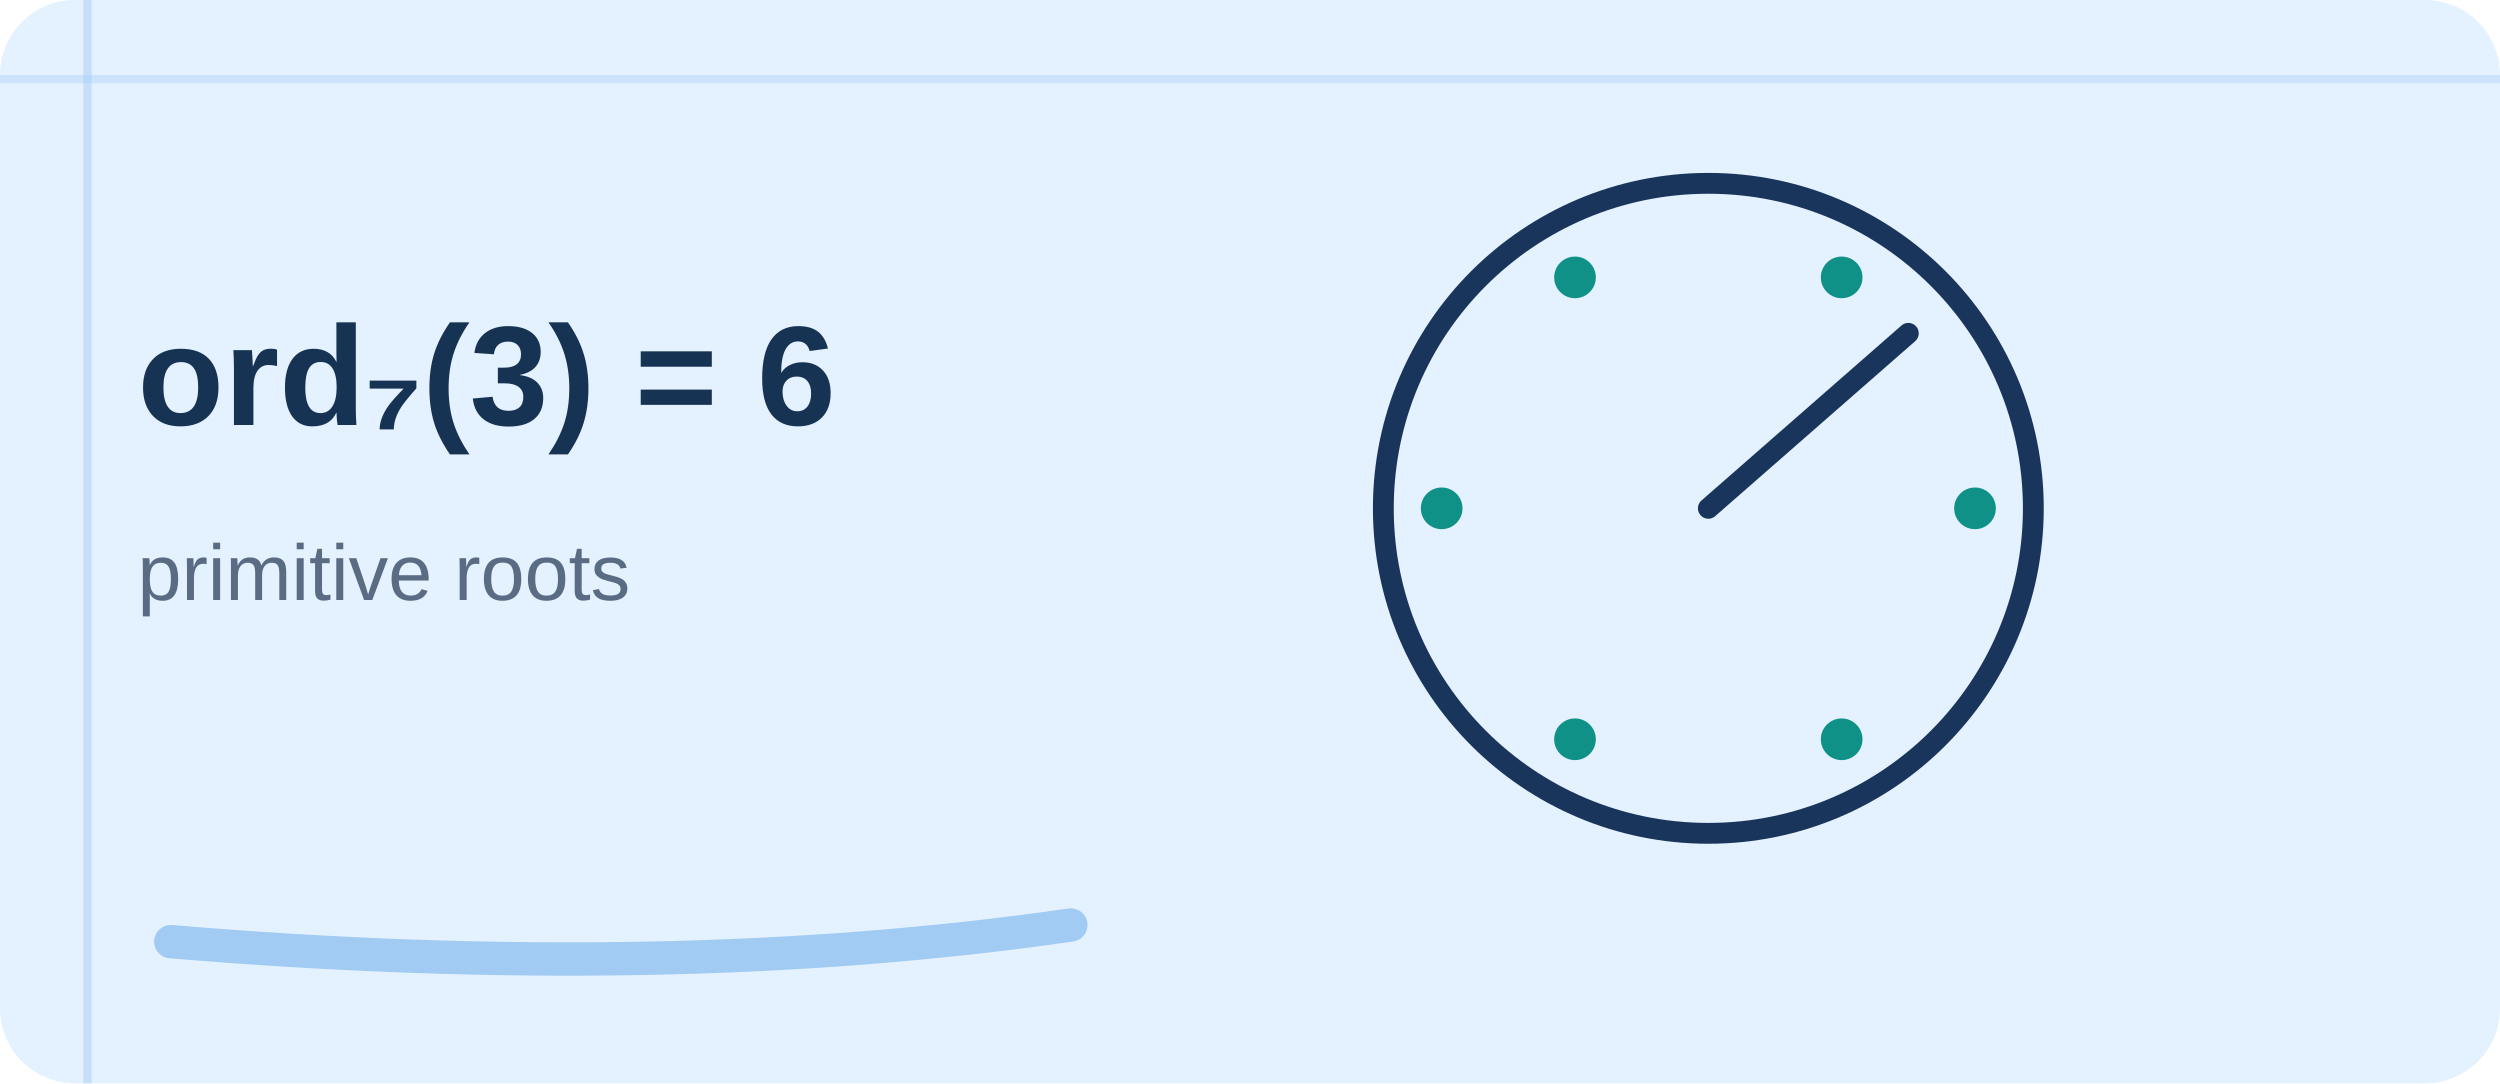
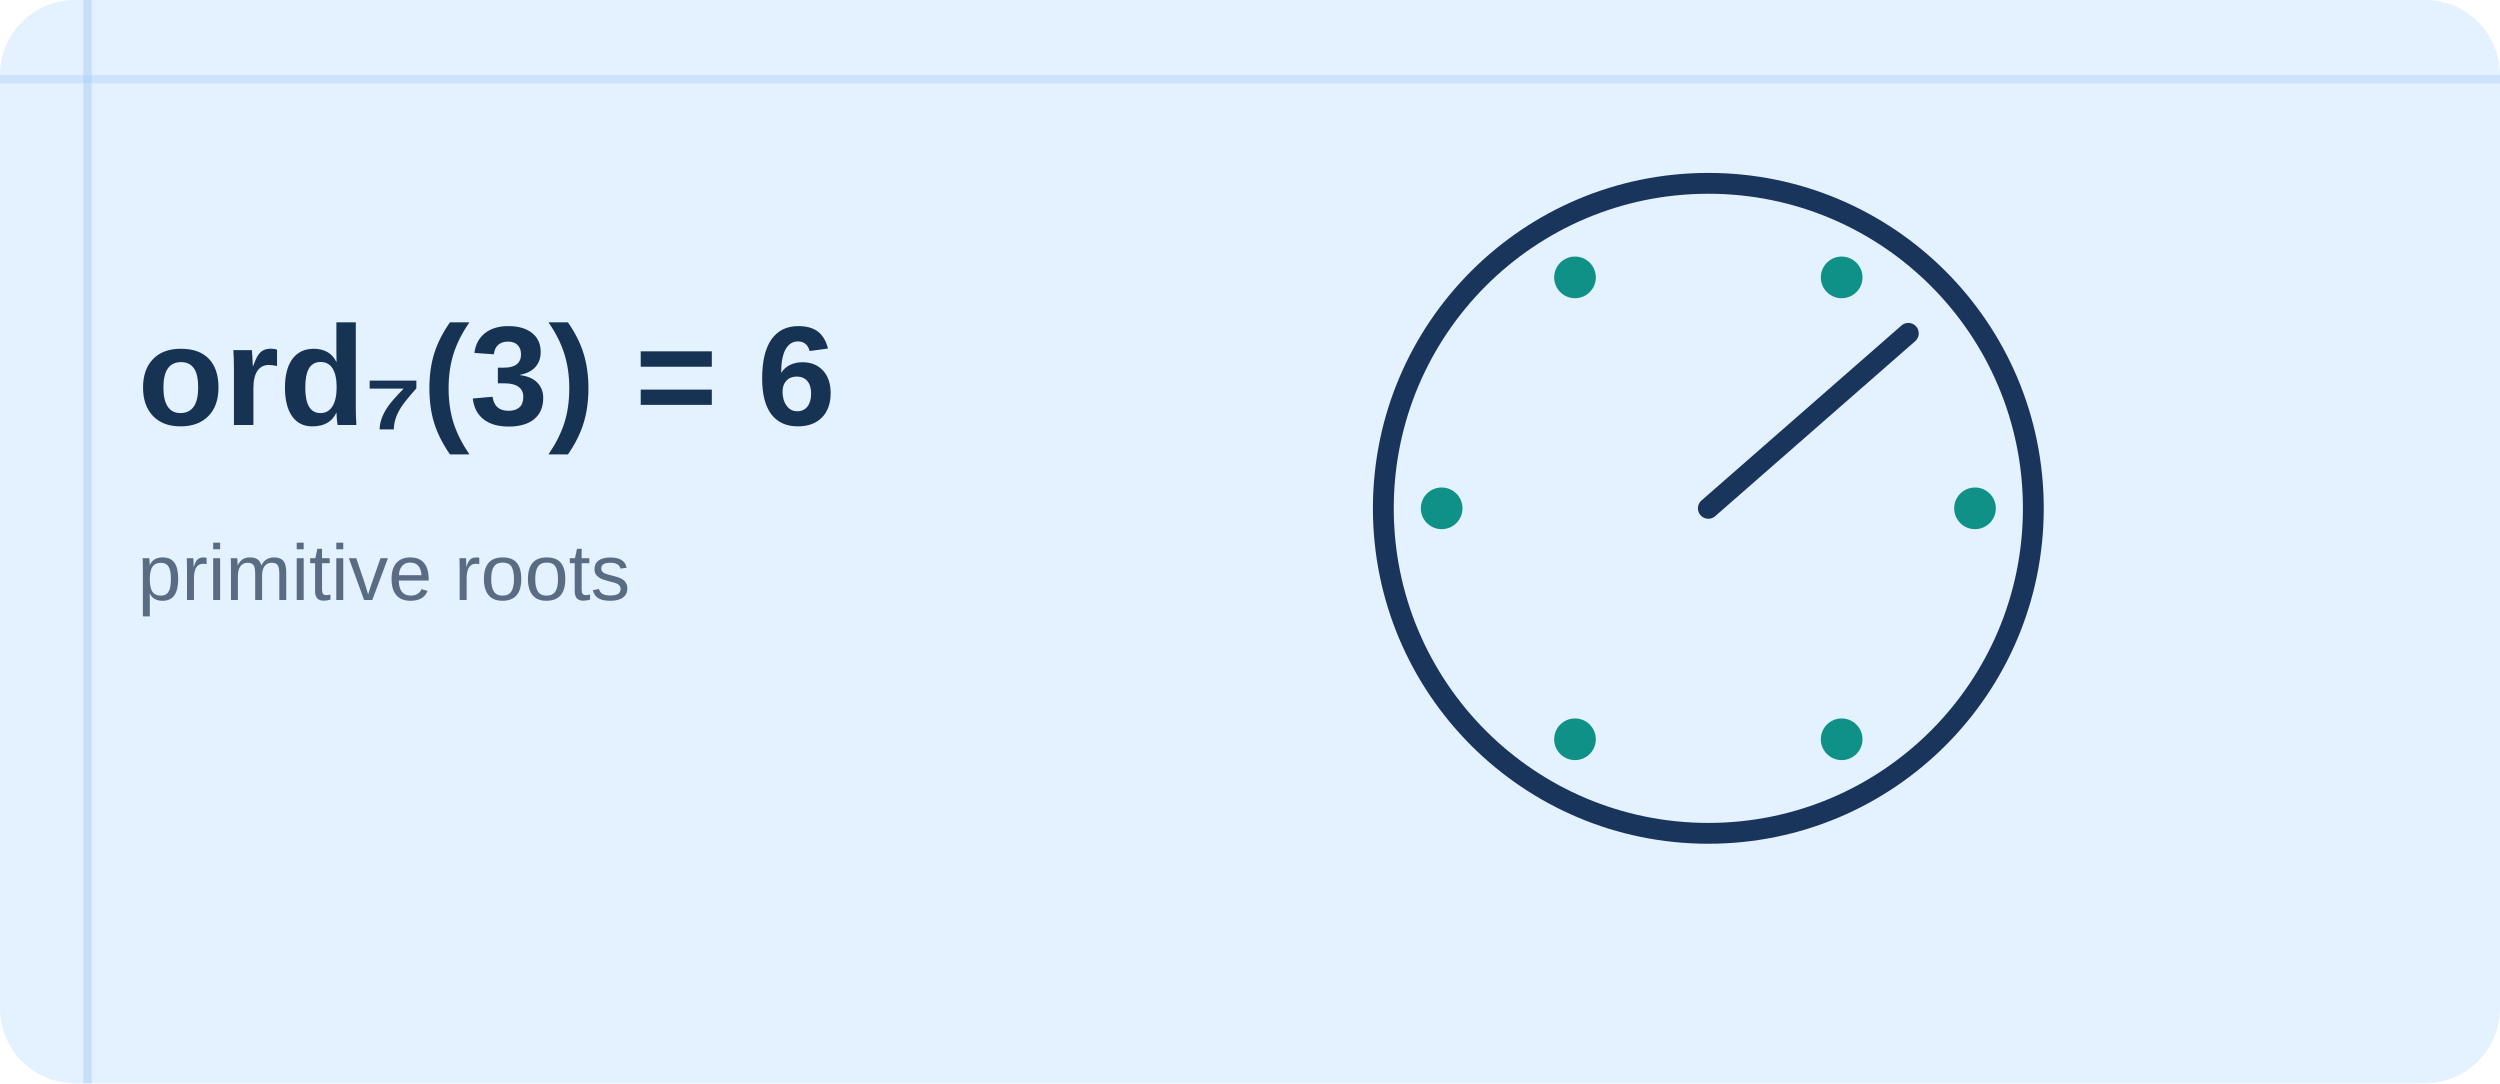
<svg xmlns="http://www.w3.org/2000/svg" viewBox="0 0 600 260" role="img" aria-labelledby="title">
  <rect width="600" height="260" rx="18" fill="#e4f1ff" />
  <path d="M0 19 L600 19" stroke="#a1cbf2" stroke-opacity=".35" stroke-width="2" />
  <path d="M21 0 V260" stroke="#a1cbf2" stroke-opacity=".45" stroke-width="2" />
-   <path d="M41 226 Q160 236 257 222" stroke="#a1cbf2" stroke-width="8" fill="none" stroke-linecap="round" />
  <text x="33" y="102" fill="#173354" font-size="34" font-family="Trebuchet MS,Segoe UI,Arial,sans-serif" font-weight="700">ord₇(3) = 6</text>
  <text x="33" y="144" fill="#5a6c83" font-size="19" font-family="Trebuchet MS,Segoe UI,Arial,sans-serif">primitive roots</text>
  <circle cx="410" cy="122" r="78" stroke="#1a355b" stroke-width="5" fill="none" stroke-linecap="round" stroke-linejoin="round" />
  <circle cx="474.0" cy="122.0" r="5" fill="#0f9187" />
  <circle cx="442.0" cy="177.426" r="5" fill="#0f9187" />
  <circle cx="378.0" cy="177.426" r="5" fill="#0f9187" />
  <circle cx="346.0" cy="122" r="5" fill="#0f9187" />
  <circle cx="378.0" cy="66.574" r="5" fill="#0f9187" />
  <circle cx="442.0" cy="66.574" r="5" fill="#0f9187" />
  <path d="M410 122 L458 80" stroke="#1a355b" stroke-width="5" fill="none" stroke-linecap="round" stroke-linejoin="round" />
</svg>
